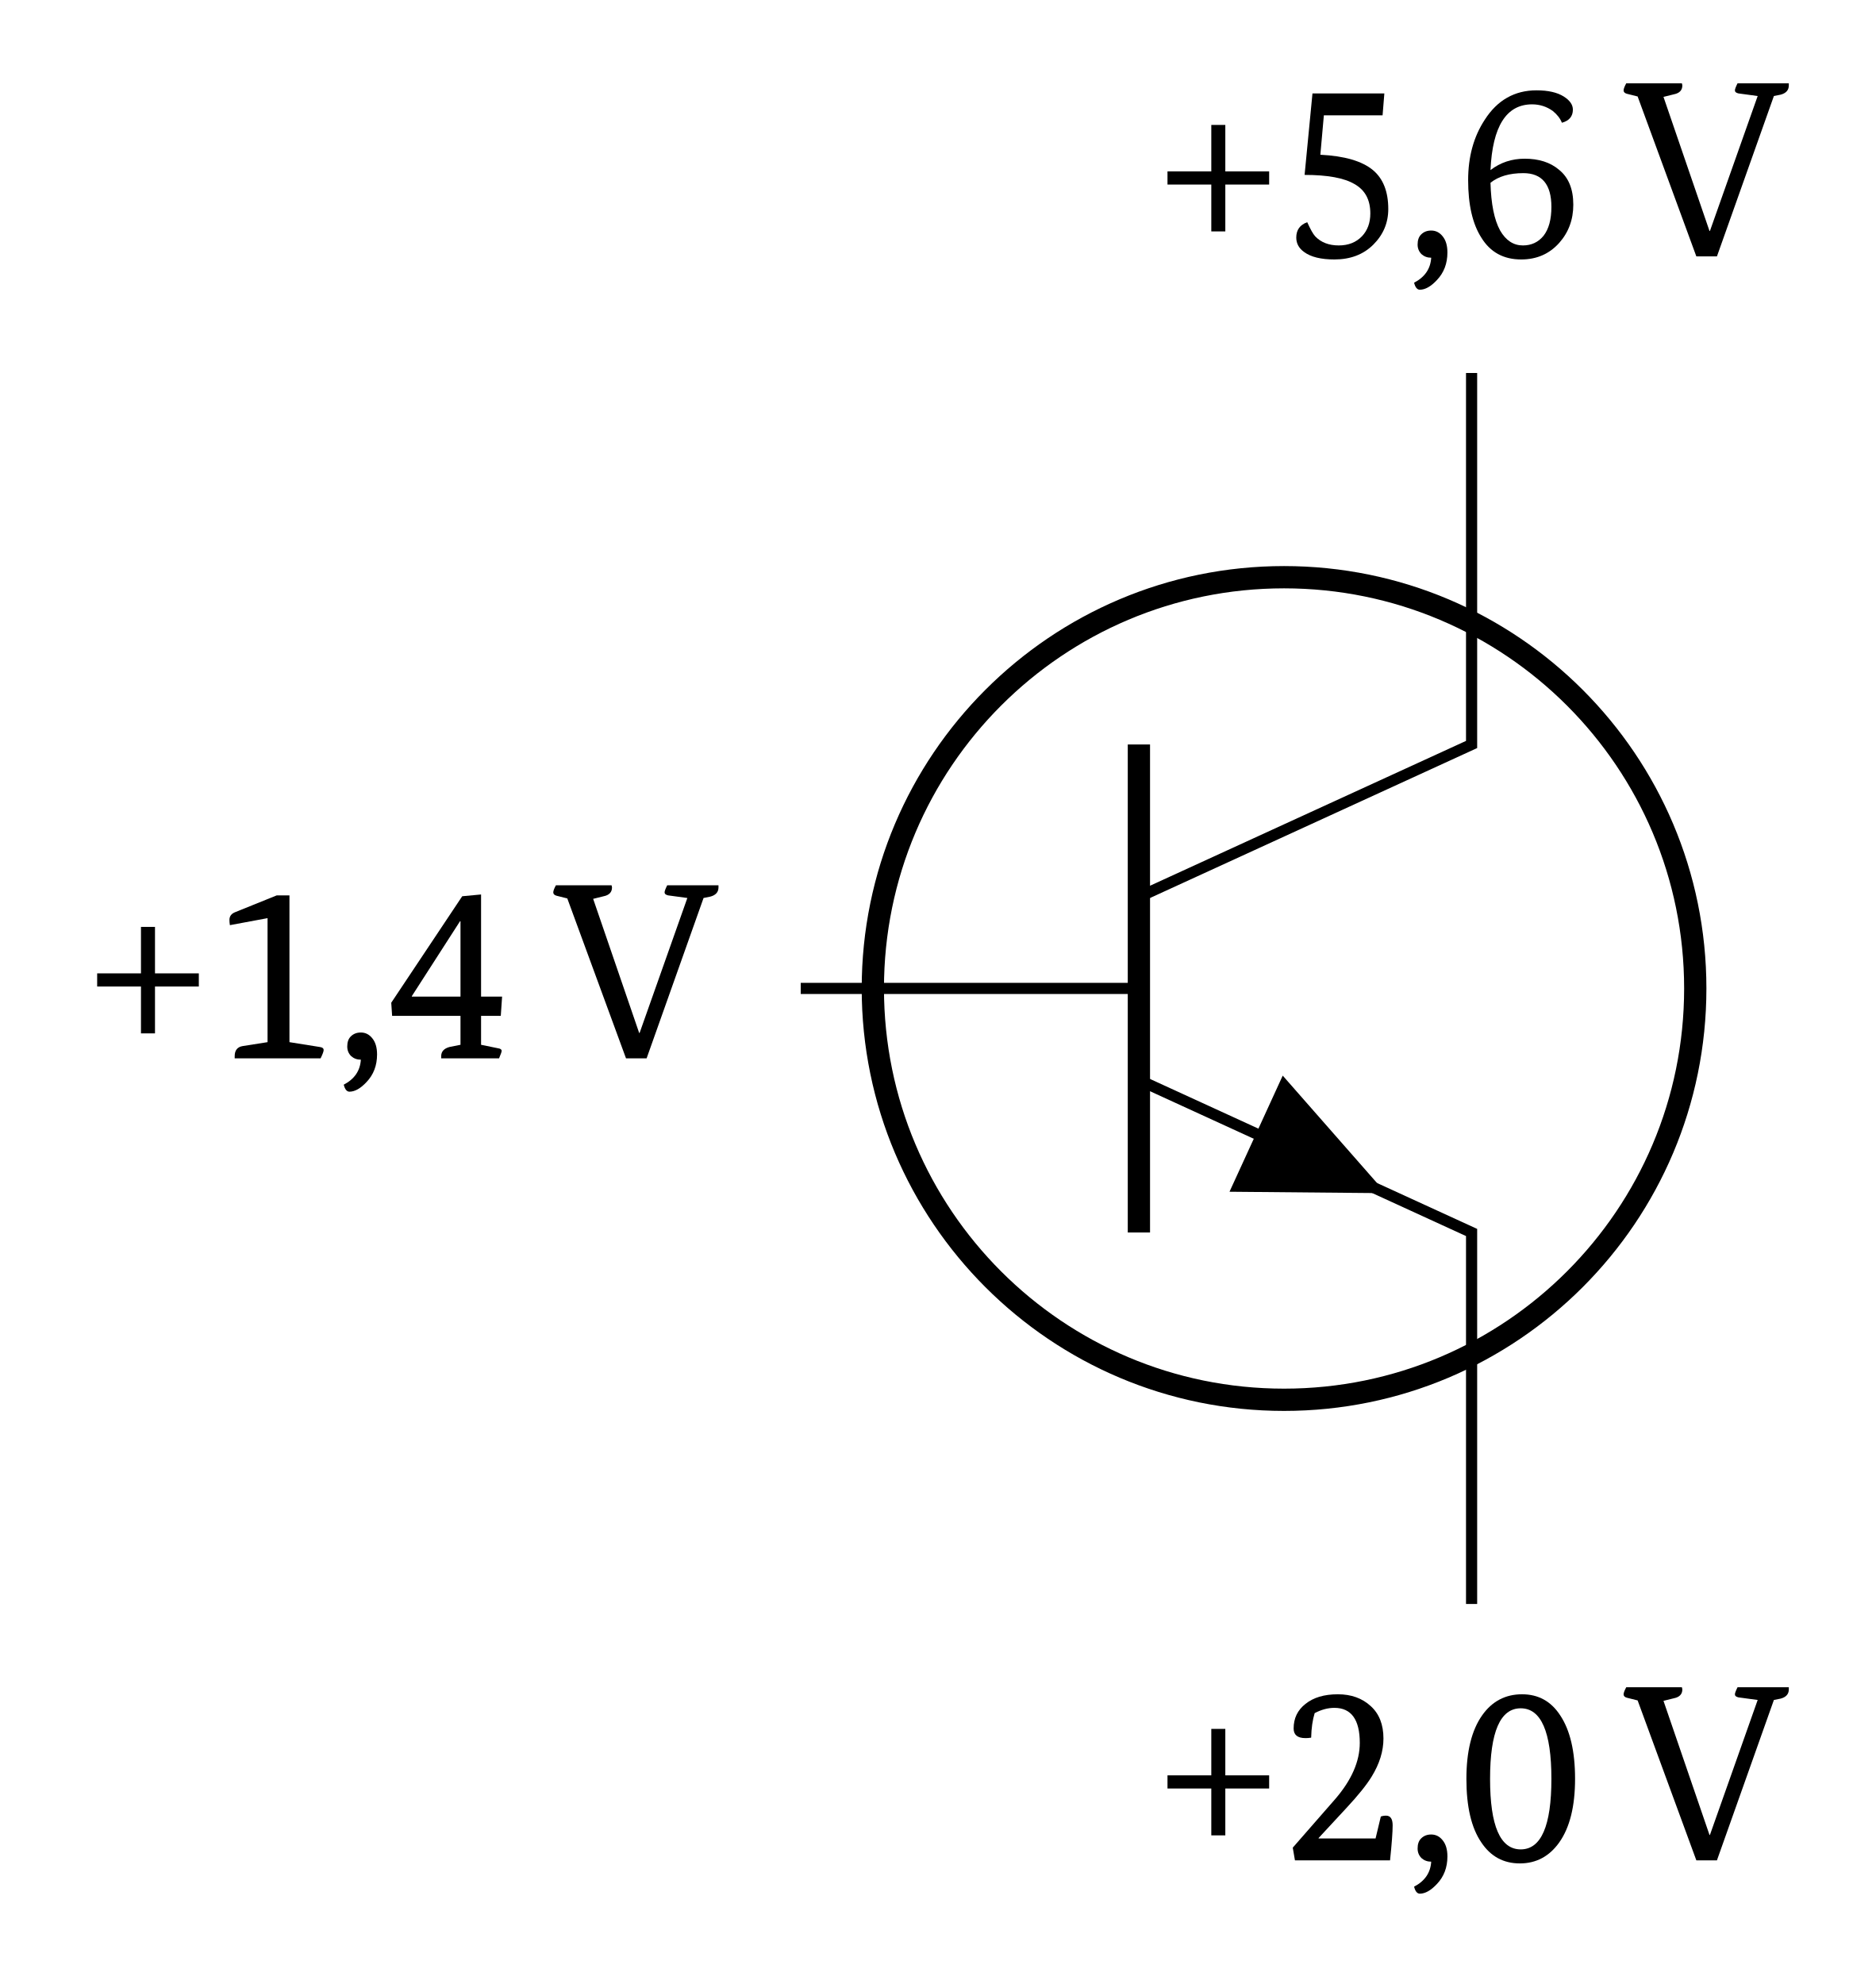
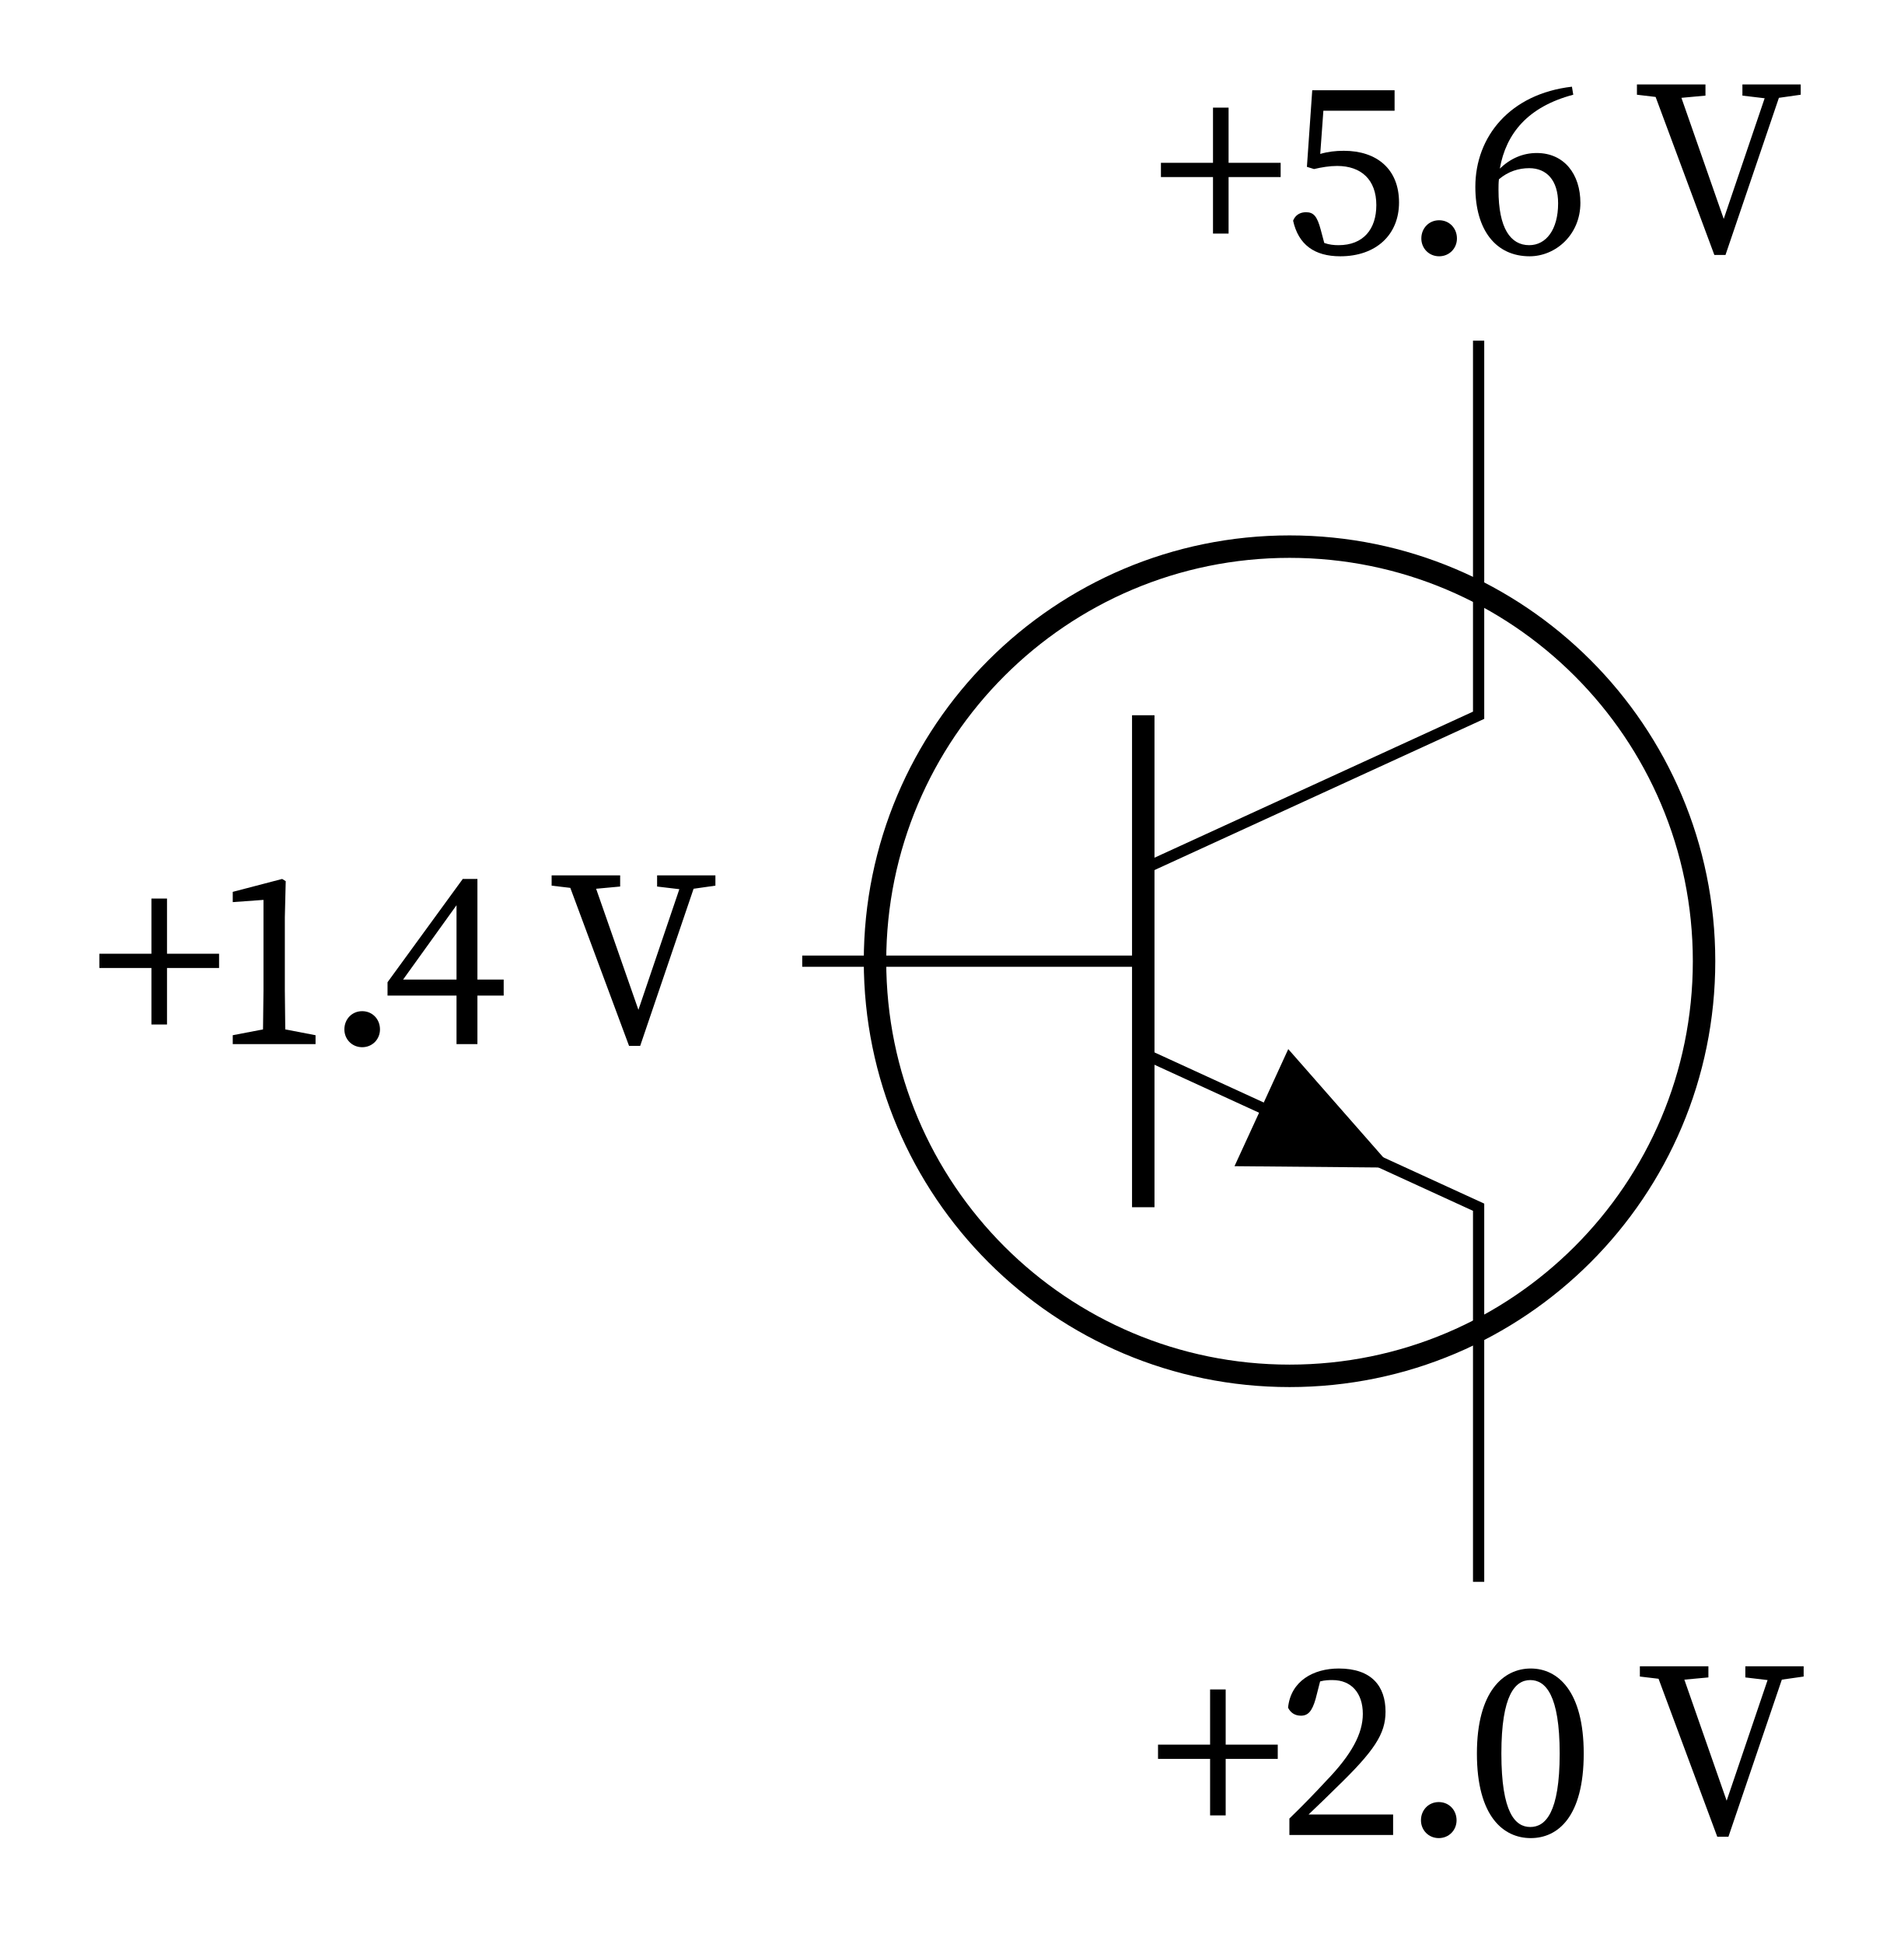
- <svg xmlns="http://www.w3.org/2000/svg" xmlns:xlink="http://www.w3.org/1999/xlink" width="66.892pt" height="70.747pt" viewBox="0 0 66.892 70.747" version="1.2">
+ <svg xmlns="http://www.w3.org/2000/svg" xmlns:xlink="http://www.w3.org/1999/xlink" width="66.824" height="68.236" viewBox="0 0 66.824 68.236">
  <defs>
    <g>
-       <symbol overflow="visible" id="glyph0-0">
-         <path style="stroke:none;" d="M 0.453 0 L 0.453 -6.25 L 4.812 -6.25 L 4.812 0 Z M 0.891 -0.453 L 4.359 -0.453 L 4.359 -5.812 L 0.891 -5.812 Z M 0.891 -0.453 " />
-       </symbol>
-       <symbol overflow="visible" id="glyph0-1">
-         <path style="stroke:none;" d="M 2.484 -3.031 L 4.047 -3.031 L 4.047 -2.562 L 2.484 -2.562 L 2.484 -0.891 L 1.984 -0.891 L 1.984 -2.562 L 0.422 -2.562 L 0.422 -3.031 L 1.984 -3.031 L 1.984 -4.688 L 2.484 -4.688 Z M 2.484 -3.031 " />
-       </symbol>
-       <symbol overflow="visible" id="glyph0-2">
-         <path style="stroke:none;" d="M 2.031 -0.578 L 2.031 -5 L 0.688 -4.75 C 0.676 -4.82 0.672 -4.883 0.672 -4.938 C 0.672 -5.07 0.742 -5.164 0.891 -5.219 L 2.359 -5.812 L 2.812 -5.812 L 2.812 -0.578 L 3.891 -0.406 C 3.984 -0.395 4.031 -0.359 4.031 -0.297 C 4.031 -0.242 3.992 -0.145 3.922 0 L 0.859 0 C 0.859 -0.02 0.859 -0.047 0.859 -0.078 C 0.859 -0.285 0.953 -0.406 1.141 -0.438 Z M 2.031 -0.578 " />
-       </symbol>
-       <symbol overflow="visible" id="glyph0-3">
-         <path style="stroke:none;" d="M 0.891 -0.922 C 1.055 -0.922 1.191 -0.852 1.297 -0.719 C 1.41 -0.582 1.469 -0.391 1.469 -0.141 C 1.469 0.254 1.344 0.582 1.094 0.844 C 0.883 1.07 0.68 1.188 0.484 1.188 C 0.391 1.188 0.32 1.102 0.281 0.938 C 0.664 0.738 0.867 0.441 0.891 0.047 C 0.754 0.047 0.641 0.004 0.547 -0.078 C 0.453 -0.172 0.406 -0.285 0.406 -0.422 C 0.406 -0.578 0.445 -0.695 0.531 -0.781 C 0.625 -0.875 0.742 -0.922 0.891 -0.922 Z M 0.891 -0.922 " />
-       </symbol>
-       <symbol overflow="visible" id="glyph0-4">
-         <path style="stroke:none;" d="M 0.125 -1.984 L 2.656 -5.781 L 3.328 -5.844 L 3.328 -2.203 L 4.078 -2.203 L 4.031 -1.516 L 3.328 -1.516 L 3.328 -0.484 L 3.938 -0.359 C 4.02 -0.348 4.062 -0.316 4.062 -0.266 C 4.062 -0.234 4.031 -0.145 3.969 0 L 1.906 0 C 1.906 -0.02 1.906 -0.047 1.906 -0.078 C 1.906 -0.242 2.004 -0.352 2.203 -0.406 L 2.594 -0.484 L 2.594 -1.516 L 0.156 -1.516 Z M 0.859 -2.203 L 2.594 -2.203 L 2.594 -4.891 L 2.578 -4.891 L 0.859 -2.219 Z M 0.859 -2.203 " />
-       </symbol>
-       <symbol overflow="visible" id="glyph0-5">
-         <path style="stroke:none;" d="M 5.844 -6.172 C 5.844 -6.141 5.844 -6.113 5.844 -6.094 C 5.844 -5.926 5.742 -5.816 5.547 -5.766 L 5.312 -5.719 L 3.281 0 L 2.547 0 L 0.453 -5.703 L 0.078 -5.797 C -0.004 -5.816 -0.047 -5.859 -0.047 -5.922 C -0.047 -5.973 -0.016 -6.055 0.047 -6.172 L 2.031 -6.172 C 2.039 -6.141 2.047 -6.113 2.047 -6.094 C 2.047 -5.926 1.945 -5.82 1.75 -5.781 L 1.375 -5.688 L 3.016 -0.906 L 3.031 -0.906 L 4.734 -5.719 L 4.047 -5.812 C 3.961 -5.832 3.922 -5.867 3.922 -5.922 C 3.922 -5.961 3.953 -6.047 4.016 -6.172 Z M 5.844 -6.172 " />
-       </symbol>
-       <symbol overflow="visible" id="glyph0-6">
-         <path style="stroke:none;" d="M 1.125 -5.812 L 3.688 -5.812 L 3.625 -5.031 L 1.531 -5.031 L 1.406 -3.625 C 2.27 -3.582 2.895 -3.398 3.281 -3.078 C 3.645 -2.773 3.828 -2.312 3.828 -1.688 C 3.828 -1.195 3.648 -0.773 3.297 -0.422 C 2.941 -0.066 2.477 0.109 1.906 0.109 C 1.426 0.109 1.066 0.02 0.828 -0.156 C 0.641 -0.289 0.547 -0.461 0.547 -0.672 C 0.547 -0.941 0.676 -1.125 0.938 -1.219 C 1.051 -0.969 1.145 -0.801 1.219 -0.719 C 1.426 -0.5 1.707 -0.391 2.062 -0.391 C 2.406 -0.391 2.68 -0.5 2.891 -0.719 C 3.086 -0.926 3.188 -1.195 3.188 -1.531 C 3.188 -2.02 3 -2.367 2.625 -2.578 C 2.258 -2.797 1.664 -2.906 0.844 -2.906 Z M 1.125 -5.812 " />
-       </symbol>
-       <symbol overflow="visible" id="glyph0-7">
-         <path style="stroke:none;" d="M 3.703 -4.766 C 3.641 -4.922 3.531 -5.062 3.375 -5.188 C 3.156 -5.344 2.91 -5.422 2.641 -5.422 C 1.723 -5.422 1.227 -4.641 1.156 -3.078 C 1.508 -3.348 1.914 -3.484 2.375 -3.484 C 2.883 -3.484 3.289 -3.352 3.594 -3.094 C 3.938 -2.82 4.109 -2.406 4.109 -1.844 C 4.109 -1.312 3.941 -0.859 3.609 -0.484 C 3.254 -0.086 2.801 0.109 2.25 0.109 C 1.625 0.109 1.148 -0.148 0.828 -0.672 C 0.516 -1.16 0.359 -1.844 0.359 -2.719 C 0.359 -3.551 0.555 -4.27 0.953 -4.875 C 1.398 -5.57 2.016 -5.922 2.797 -5.922 C 3.211 -5.922 3.535 -5.848 3.766 -5.703 C 3.984 -5.566 4.094 -5.41 4.094 -5.234 C 4.094 -4.992 3.961 -4.836 3.703 -4.766 Z M 1.156 -2.625 C 1.176 -1.875 1.289 -1.305 1.5 -0.922 C 1.707 -0.566 1.977 -0.391 2.312 -0.391 C 2.613 -0.391 2.859 -0.504 3.047 -0.734 C 3.234 -0.973 3.328 -1.316 3.328 -1.766 C 3.328 -2.566 2.992 -2.969 2.328 -2.969 C 1.828 -2.969 1.438 -2.852 1.156 -2.625 Z M 1.156 -2.625 " />
-       </symbol>
-       <symbol overflow="visible" id="glyph0-8">
-         <path style="stroke:none;" d="M 0.422 -0.453 L 1.938 -2.188 C 2.52 -2.863 2.812 -3.531 2.812 -4.188 C 2.812 -5.02 2.508 -5.438 1.906 -5.438 C 1.676 -5.438 1.441 -5.375 1.203 -5.25 C 1.129 -5.008 1.086 -4.719 1.078 -4.375 C 1.004 -4.363 0.938 -4.359 0.875 -4.359 C 0.594 -4.359 0.453 -4.473 0.453 -4.703 C 0.453 -5.066 0.594 -5.359 0.875 -5.578 C 1.156 -5.805 1.539 -5.922 2.031 -5.922 C 2.508 -5.922 2.898 -5.781 3.203 -5.5 C 3.504 -5.227 3.656 -4.844 3.656 -4.344 C 3.656 -3.895 3.516 -3.441 3.234 -2.984 C 3.055 -2.691 2.754 -2.316 2.328 -1.859 L 1.344 -0.797 L 1.344 -0.781 L 3.375 -0.781 L 3.562 -1.562 C 3.613 -1.582 3.676 -1.594 3.75 -1.594 C 3.906 -1.594 3.984 -1.477 3.984 -1.25 C 3.984 -1.008 3.953 -0.594 3.891 0 L 0.5 0 Z M 0.422 -0.453 " />
-       </symbol>
-       <symbol overflow="visible" id="glyph0-9">
-         <path style="stroke:none;" d="M 2.234 -0.391 C 2.961 -0.391 3.328 -1.227 3.328 -2.906 C 3.328 -4.582 2.961 -5.422 2.234 -5.422 C 1.504 -5.422 1.141 -4.582 1.141 -2.906 C 1.141 -1.227 1.504 -0.391 2.234 -0.391 Z M 2.203 0.109 C 1.617 0.109 1.16 -0.141 0.828 -0.641 C 0.473 -1.16 0.297 -1.914 0.297 -2.906 C 0.297 -3.883 0.484 -4.641 0.859 -5.172 C 1.211 -5.672 1.688 -5.922 2.281 -5.922 C 2.863 -5.922 3.316 -5.672 3.641 -5.172 C 3.992 -4.648 4.172 -3.895 4.172 -2.906 C 4.172 -1.926 3.984 -1.172 3.609 -0.641 C 3.254 -0.141 2.785 0.109 2.203 0.109 Z M 2.203 0.109 " />
-       </symbol>
+       <g id="glyph-0-0">
+         <path d="M 2.078 -0.688 L 2.625 -0.688 L 2.625 -2.672 L 4.453 -2.672 L 4.453 -3.172 L 2.625 -3.172 L 2.625 -5.109 L 2.078 -5.109 L 2.078 -3.172 L 0.25 -3.172 L 0.25 -2.672 L 2.078 -2.672 Z M 2.078 -0.688 " />
+       </g>
+       <g id="glyph-0-1">
+         <path d="M 0.562 -5.344 L 0.562 -4.984 L 1.641 -5.062 L 1.641 -1.875 C 1.641 -1.422 1.625 -0.969 1.625 -0.516 L 0.562 -0.312 L 0.562 0 L 3.469 0 L 3.469 -0.312 L 2.406 -0.516 C 2.406 -0.969 2.391 -1.422 2.391 -1.875 L 2.391 -4.453 L 2.422 -5.719 L 2.297 -5.797 Z M 0.562 -5.344 " />
+       </g>
+       <g id="glyph-0-2">
+         <path d="M 1.328 0.109 C 1.688 0.109 1.953 -0.172 1.953 -0.516 C 1.953 -0.875 1.688 -1.156 1.328 -1.156 C 0.969 -1.156 0.703 -0.875 0.703 -0.516 C 0.703 -0.172 0.969 0.109 1.328 0.109 Z M 1.328 0.109 " />
+       </g>
+       <g id="glyph-0-3">
+         <path d="M 4.328 -1.703 L 4.328 -2.266 L 3.406 -2.266 L 3.406 -5.797 L 2.891 -5.797 L 0.25 -2.172 L 0.25 -1.703 L 2.672 -1.703 L 2.672 0 L 3.406 0 L 3.406 -1.703 Z M 0.797 -2.266 L 2.672 -4.875 L 2.672 -2.266 Z M 0.797 -2.266 " />
+       </g>
+       <g id="glyph-0-4">
+         <path d="M 2.859 0.062 L 3.25 0.062 L 5.125 -5.453 L 5.891 -5.562 L 5.891 -5.922 L 3.844 -5.922 L 3.844 -5.531 L 4.625 -5.438 L 3.188 -1.203 L 1.703 -5.453 L 2.547 -5.531 L 2.547 -5.922 L 0.141 -5.922 L 0.141 -5.562 L 0.797 -5.484 Z M 2.859 0.062 " />
+       </g>
+       <g id="glyph-0-5">
+         <path d="M 4.078 -1.781 C 4.078 -2.953 3.297 -3.594 2.141 -3.594 C 1.844 -3.594 1.578 -3.562 1.312 -3.484 L 1.422 -5 L 3.922 -5 L 3.922 -5.719 L 1.031 -5.719 L 0.844 -3.031 L 1.094 -2.953 C 1.359 -3.016 1.641 -3.062 1.906 -3.062 C 2.75 -3.062 3.281 -2.578 3.281 -1.688 C 3.281 -0.844 2.828 -0.281 1.953 -0.281 C 1.797 -0.281 1.625 -0.297 1.453 -0.359 L 1.328 -0.828 C 1.203 -1.297 1.078 -1.438 0.812 -1.438 C 0.609 -1.438 0.438 -1.344 0.359 -1.141 C 0.547 -0.297 1.109 0.109 2.016 0.109 C 3.266 0.109 4.078 -0.641 4.078 -1.781 Z M 4.078 -1.781 " />
+       </g>
+       <g id="glyph-0-6">
+         <path d="M 2.344 -0.281 C 1.688 -0.281 1.266 -0.875 1.266 -2.219 C 1.266 -2.344 1.266 -2.469 1.281 -2.594 C 1.609 -2.875 1.984 -2.984 2.344 -2.984 C 2.953 -2.984 3.359 -2.562 3.359 -1.75 C 3.359 -0.828 2.938 -0.281 2.344 -0.281 Z M 4.141 -1.766 C 4.141 -2.766 3.578 -3.516 2.609 -3.516 C 2.125 -3.516 1.688 -3.328 1.312 -2.969 C 1.531 -4.203 2.297 -5.141 3.891 -5.562 L 3.844 -5.844 C 1.672 -5.594 0.453 -4.094 0.453 -2.328 C 0.453 -0.812 1.172 0.109 2.359 0.109 C 3.266 0.109 4.141 -0.641 4.141 -1.766 Z M 4.141 -1.766 " />
+       </g>
+       <g id="glyph-0-7">
+         <path d="M 0.5 0 L 4.141 0 L 4.141 -0.719 L 1.172 -0.719 C 1.531 -1.062 1.891 -1.406 2.125 -1.641 C 3.484 -2.953 3.875 -3.547 3.875 -4.328 C 3.875 -5.219 3.391 -5.844 2.234 -5.844 C 1.344 -5.844 0.547 -5.406 0.453 -4.469 C 0.547 -4.281 0.703 -4.188 0.906 -4.188 C 1.156 -4.188 1.297 -4.344 1.422 -4.781 L 1.578 -5.391 C 1.75 -5.438 1.906 -5.438 2.016 -5.438 C 2.672 -5.438 3.078 -4.984 3.078 -4.25 C 3.078 -3.562 2.688 -2.828 1.797 -1.906 C 1.422 -1.5 0.969 -1.031 0.5 -0.578 Z M 0.5 0 " />
+       </g>
+       <g id="glyph-0-8">
+         <path d="M 1.203 -2.859 C 1.203 -4.922 1.688 -5.438 2.219 -5.438 C 2.75 -5.438 3.25 -4.922 3.25 -2.859 C 3.25 -0.781 2.75 -0.281 2.219 -0.281 C 1.688 -0.281 1.203 -0.781 1.203 -2.859 Z M 2.234 -5.844 C 1.281 -5.844 0.344 -5.047 0.344 -2.859 C 0.344 -0.641 1.281 0.109 2.234 0.109 C 3.188 0.109 4.094 -0.641 4.094 -2.859 C 4.094 -5.047 3.188 -5.844 2.234 -5.844 Z M 2.234 -5.844 " />
+       </g>
    </g>
-     <clipPath id="clip1">
-       <path d="M 19 9 L 66.719 9 L 66.719 62 L 19 62 Z M 19 9 " />
+     <clipPath id="clip-0">
+       <path clip-rule="nonzero" d="M 19 8 L 66.367 8 L 66.367 60 L 19 60 Z M 19 8 " />
    </clipPath>
  </defs>
-   <g id="surface1">
-     <g clip-path="url(#clip1)" clip-rule="nonzero">
-       <path style="fill:none;stroke-width:0.797;stroke-linecap:butt;stroke-linejoin:miter;stroke:rgb(0%,0%,0%);stroke-opacity:1;stroke-miterlimit:10;" d="M 170.172 0.002 C 170.172 8.128 163.582 14.718 155.455 14.718 C 147.329 14.718 140.739 8.128 140.739 0.002 C 140.739 -8.129 147.329 -14.719 155.455 -14.719 C 163.582 -14.719 170.172 -8.129 170.172 0.002 Z M 170.172 0.002 " transform="matrix(0.996437,0,0,-0.996437,-109.1122,35.24795)" />
-     </g>
-     <path style="fill:none;stroke-width:0.399;stroke-linecap:butt;stroke-linejoin:miter;stroke:rgb(0%,0%,0%);stroke-opacity:1;stroke-miterlimit:10;" d="M 162.167 22.026 L 162.167 8.732 L 150.261 3.275 " transform="matrix(0.996437,0,0,-0.996437,-109.1122,35.24795)" />
-     <path style="fill:none;stroke-width:0.797;stroke-linecap:butt;stroke-linejoin:miter;stroke:rgb(0%,0%,0%);stroke-opacity:1;stroke-miterlimit:10;" d="M 150.261 8.732 L 150.261 -8.732 " transform="matrix(0.996437,0,0,-0.996437,-109.1122,35.24795)" />
-     <path style="fill:none;stroke-width:0.399;stroke-linecap:butt;stroke-linejoin:miter;stroke:rgb(0%,0%,0%);stroke-opacity:1;stroke-miterlimit:10;" d="M 150.261 -3.275 L 162.167 -8.732 L 162.167 -22.026 " transform="matrix(0.996437,0,0,-0.996437,-109.1122,35.24795)" />
-     <path style=" stroke:none;fill-rule:nonzero;fill:rgb(0%,0%,0%);fill-opacity:1;" d="M 44.793 40.426 L 45.742 38.355 L 49.422 42.547 L 43.844 42.496 Z M 44.793 40.426 " />
-     <path style="fill:none;stroke-width:0.399;stroke-linecap:butt;stroke-linejoin:miter;stroke:rgb(0%,0%,0%);stroke-opacity:1;stroke-miterlimit:10;" d="M 150.261 0.002 L 138.159 0.002 " transform="matrix(0.996437,0,0,-0.996437,-109.1122,35.24795)" />
-     <g style="fill:rgb(0%,0%,0%);fill-opacity:1;">
-       <use xlink:href="#glyph0-1" x="3.043" y="37.74" />
-       <use xlink:href="#glyph0-2" x="7.51" y="37.74" />
-       <use xlink:href="#glyph0-3" x="11.977" y="37.74" />
-       <use xlink:href="#glyph0-4" x="13.827" y="37.74" />
-     </g>
-     <g style="fill:rgb(0%,0%,0%);fill-opacity:1;">
-       <use xlink:href="#glyph0-5" x="19.777" y="37.74" />
-     </g>
-     <g style="fill:rgb(0%,0%,0%);fill-opacity:1;">
-       <use xlink:href="#glyph0-1" x="41.211" y="9.143" />
-       <use xlink:href="#glyph0-6" x="45.678" y="9.143" />
-       <use xlink:href="#glyph0-3" x="50.146" y="9.143" />
-       <use xlink:href="#glyph0-7" x="51.995" y="9.143" />
-     </g>
-     <g style="fill:rgb(0%,0%,0%);fill-opacity:1;">
-       <use xlink:href="#glyph0-5" x="57.945" y="9.143" />
-     </g>
-     <g style="fill:rgb(0%,0%,0%);fill-opacity:1;">
-       <use xlink:href="#glyph0-1" x="41.211" y="66.338" />
-       <use xlink:href="#glyph0-8" x="45.678" y="66.338" />
-       <use xlink:href="#glyph0-3" x="50.146" y="66.338" />
-       <use xlink:href="#glyph0-9" x="51.995" y="66.338" />
-     </g>
-     <g style="fill:rgb(0%,0%,0%);fill-opacity:1;">
-       <use xlink:href="#glyph0-5" x="57.945" y="66.338" />
-     </g>
+   <g clip-path="url(#clip-0)">
+     <path fill="none" stroke-width="0.797" stroke-linecap="butt" stroke-linejoin="miter" stroke="rgb(0%, 0%, 0%)" stroke-opacity="1" stroke-miterlimit="10" d="M 170.333 0.002 C 170.333 8.127 163.744 14.716 155.619 14.716 C 147.49 14.716 140.902 8.127 140.902 0.002 C 140.902 -8.127 147.49 -14.716 155.619 -14.716 C 163.744 -14.716 170.333 -8.127 170.333 0.002 Z M 170.333 0.002 " transform="matrix(0.988928, 0, 0, -0.988928, -108.6227, 33.74023)" />
+   </g>
+   <path fill="none" stroke-width="0.399" stroke-linecap="butt" stroke-linejoin="miter" stroke="rgb(0%, 0%, 0%)" stroke-opacity="1" stroke-miterlimit="10" d="M 162.33 22.027 L 162.33 8.731 L 150.425 3.273 " transform="matrix(0.988928, 0, 0, -0.988928, -108.6227, 33.74023)" />
+   <path fill="none" stroke-width="0.797" stroke-linecap="butt" stroke-linejoin="miter" stroke="rgb(0%, 0%, 0%)" stroke-opacity="1" stroke-miterlimit="10" d="M 150.425 8.731 L 150.425 -8.731 " transform="matrix(0.988928, 0, 0, -0.988928, -108.6227, 33.74023)" />
+   <path fill="none" stroke-width="0.399" stroke-linecap="butt" stroke-linejoin="miter" stroke="rgb(0%, 0%, 0%)" stroke-opacity="1" stroke-miterlimit="10" d="M 150.425 -3.273 L 162.33 -8.731 L 162.33 -22.027 " transform="matrix(0.988928, 0, 0, -0.988928, -108.6227, 33.74023)" />
+   <path fill-rule="nonzero" fill="rgb(0%, 0%, 0%)" fill-opacity="1" d="M 44.285 38.879 L 45.227 36.824 L 48.879 40.984 L 43.34 40.934 Z M 44.285 38.879 " />
+   <path fill="none" stroke-width="0.399" stroke-linecap="butt" stroke-linejoin="miter" stroke="rgb(0%, 0%, 0%)" stroke-opacity="1" stroke-miterlimit="10" d="M 150.425 0.002 L 138.318 0.002 " transform="matrix(0.988928, 0, 0, -0.988928, -108.6227, 33.74023)" />
+   <g fill="rgb(0%, 0%, 0%)" fill-opacity="1">
+     <use xlink:href="#glyph-0-0" x="3.238" y="36.649" />
+   </g>
+   <g fill="rgb(0%, 0%, 0%)" fill-opacity="1">
+     <use xlink:href="#glyph-0-1" x="7.609" y="36.649" />
+     <use xlink:href="#glyph-0-2" x="11.387" y="36.649" />
+   </g>
+   <g fill="rgb(0%, 0%, 0%)" fill-opacity="1">
+     <use xlink:href="#glyph-0-3" x="13.355" y="36.649" />
+   </g>
+   <g fill="rgb(0%, 0%, 0%)" fill-opacity="1">
+     <use xlink:href="#glyph-0-4" x="19.225" y="36.649" />
+   </g>
+   <g fill="rgb(0%, 0%, 0%)" fill-opacity="1">
+     <use xlink:href="#glyph-0-0" x="40.507" y="8.887" />
+   </g>
+   <g fill="rgb(0%, 0%, 0%)" fill-opacity="1">
+     <use xlink:href="#glyph-0-5" x="45.038" y="8.887" />
+   </g>
+   <g fill="rgb(0%, 0%, 0%)" fill-opacity="1">
+     <use xlink:href="#glyph-0-2" x="49.196" y="8.887" />
+   </g>
+   <g fill="rgb(0%, 0%, 0%)" fill-opacity="1">
+     <use xlink:href="#glyph-0-6" x="51.342" y="8.887" />
+   </g>
+   <g fill="rgb(0%, 0%, 0%)" fill-opacity="1">
+     <use xlink:href="#glyph-0-4" x="57.327" y="8.887" />
+   </g>
+   <g fill="rgb(0%, 0%, 0%)" fill-opacity="1">
+     <use xlink:href="#glyph-0-0" x="40.405" y="64.41" />
+   </g>
+   <g fill="rgb(0%, 0%, 0%)" fill-opacity="1">
+     <use xlink:href="#glyph-0-7" x="44.767" y="64.41" />
+   </g>
+   <g fill="rgb(0%, 0%, 0%)" fill-opacity="1">
+     <use xlink:href="#glyph-0-2" x="49.183" y="64.41" />
+   </g>
+   <g fill="rgb(0%, 0%, 0%)" fill-opacity="1">
+     <use xlink:href="#glyph-0-8" x="51.506" y="64.41" />
+   </g>
+   <g fill="rgb(0%, 0%, 0%)" fill-opacity="1">
+     <use xlink:href="#glyph-0-4" x="57.43" y="64.41" />
  </g>
</svg>
